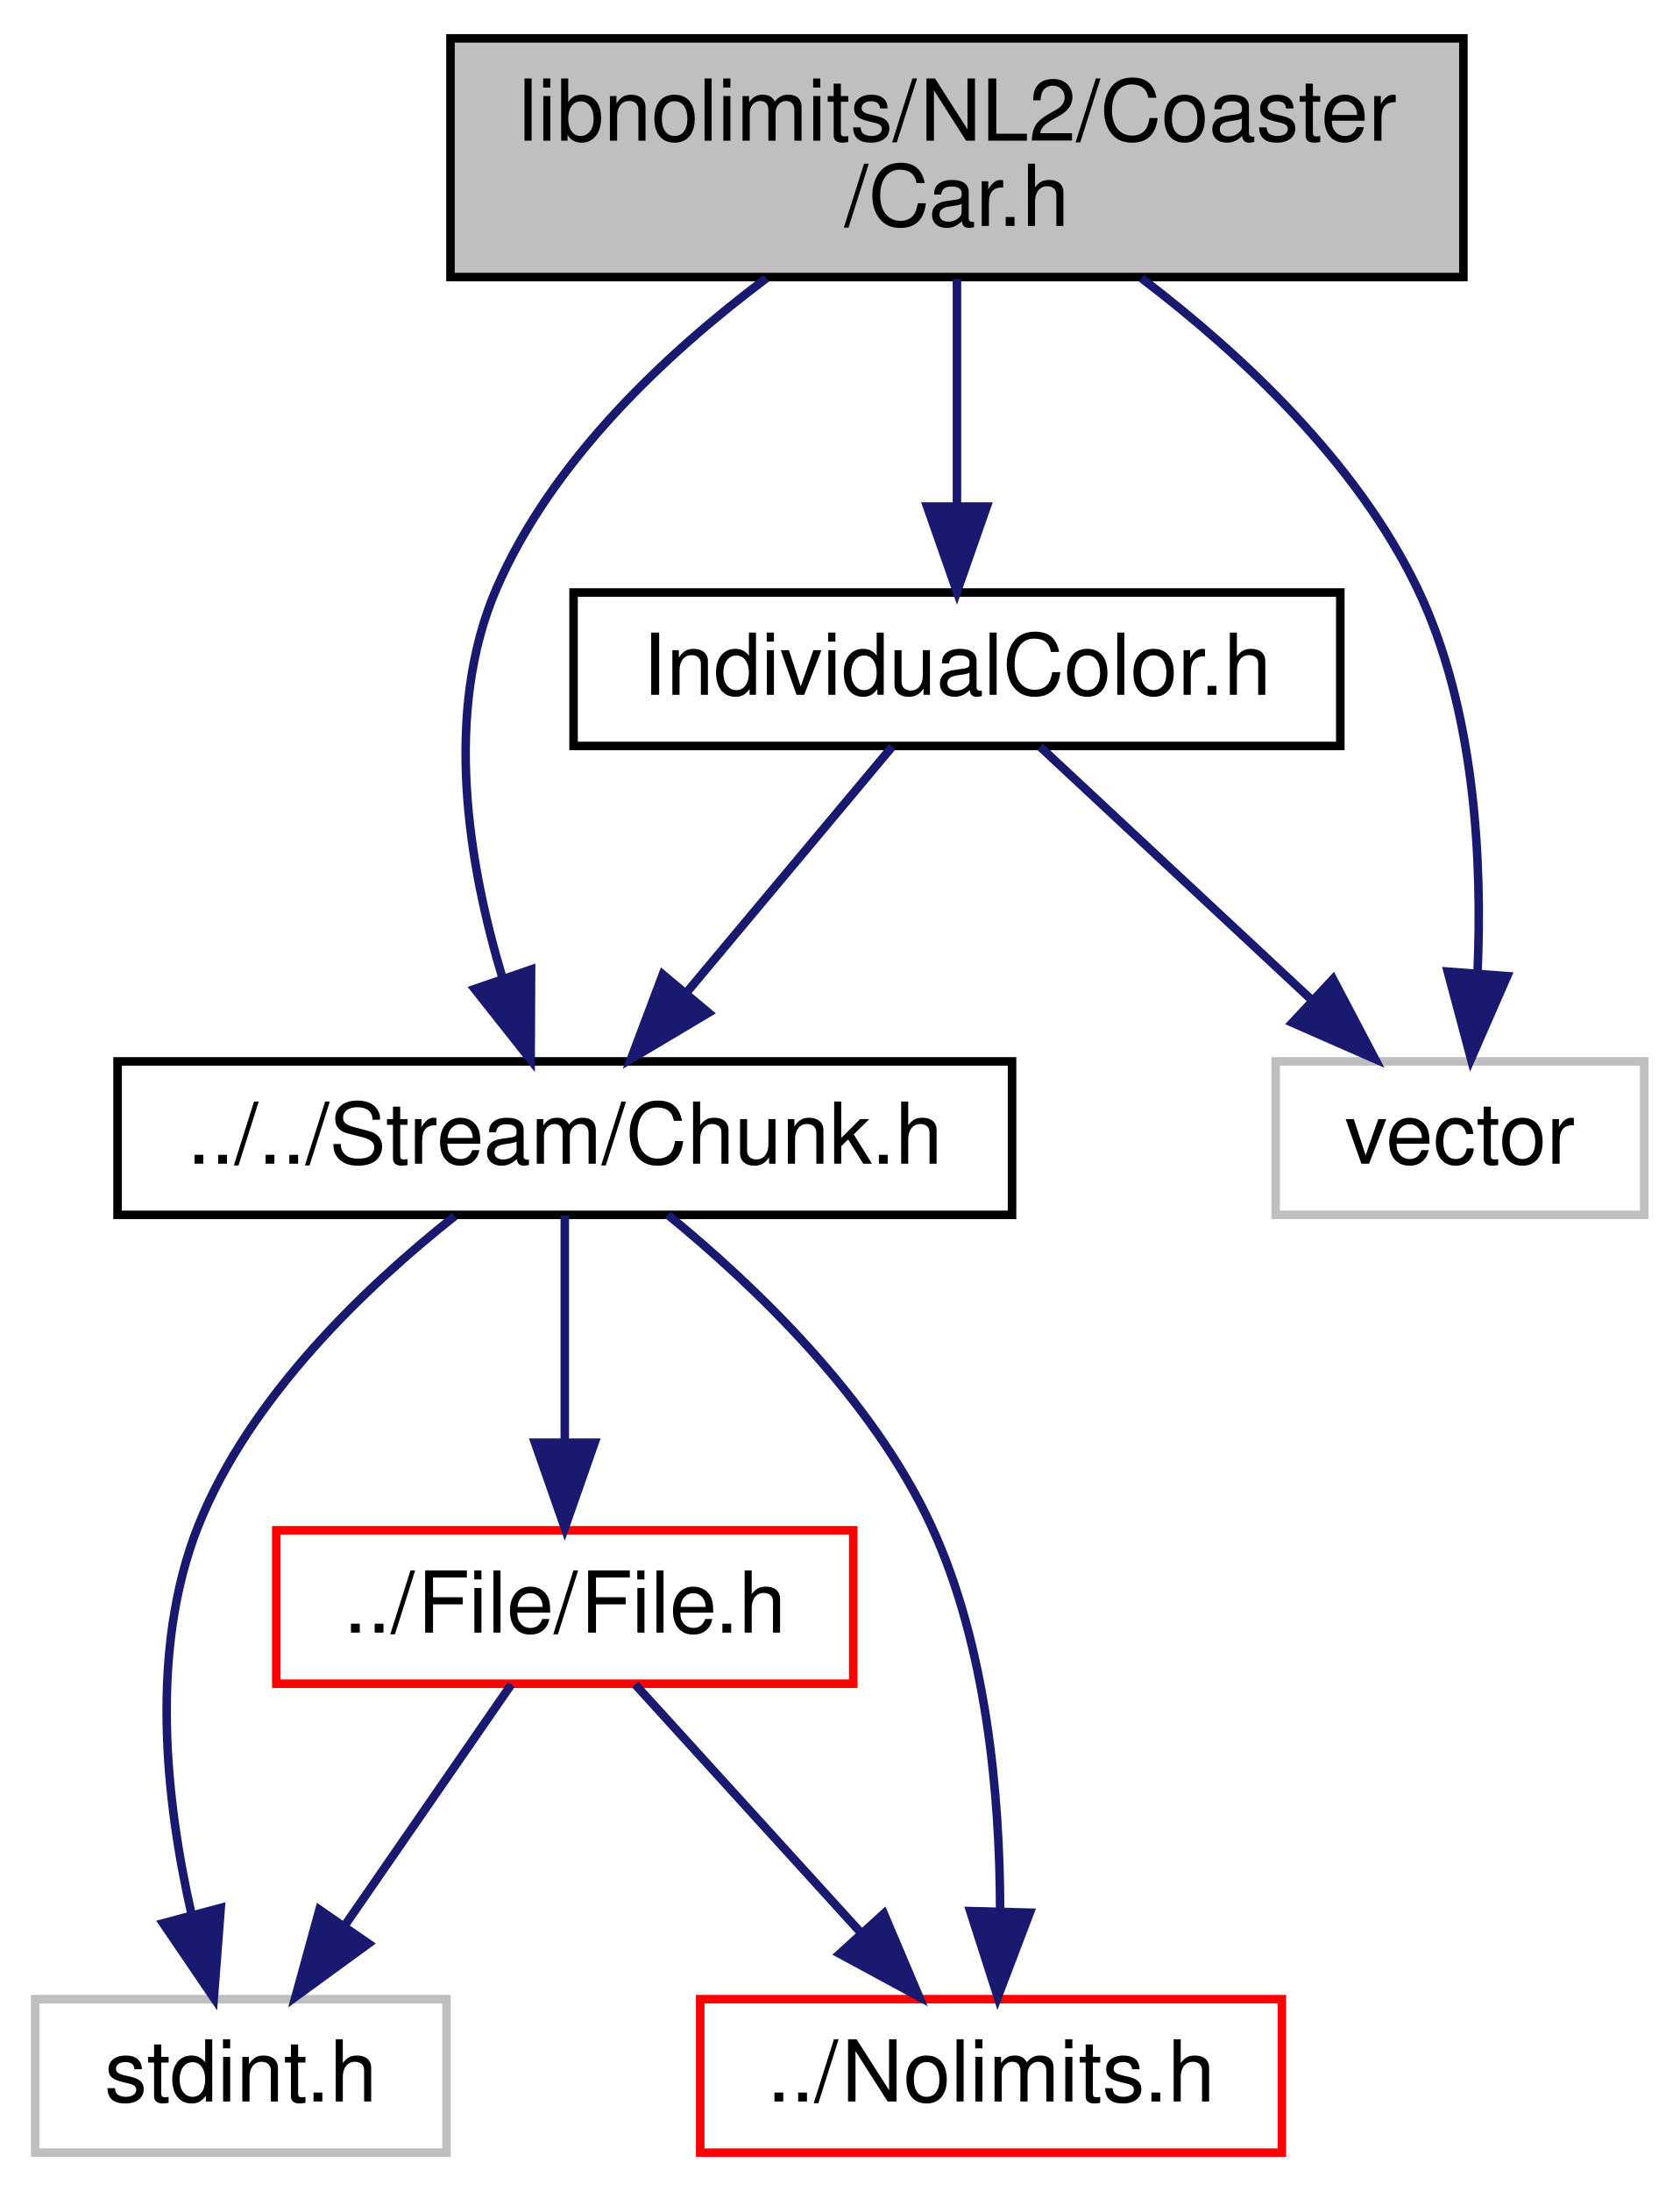
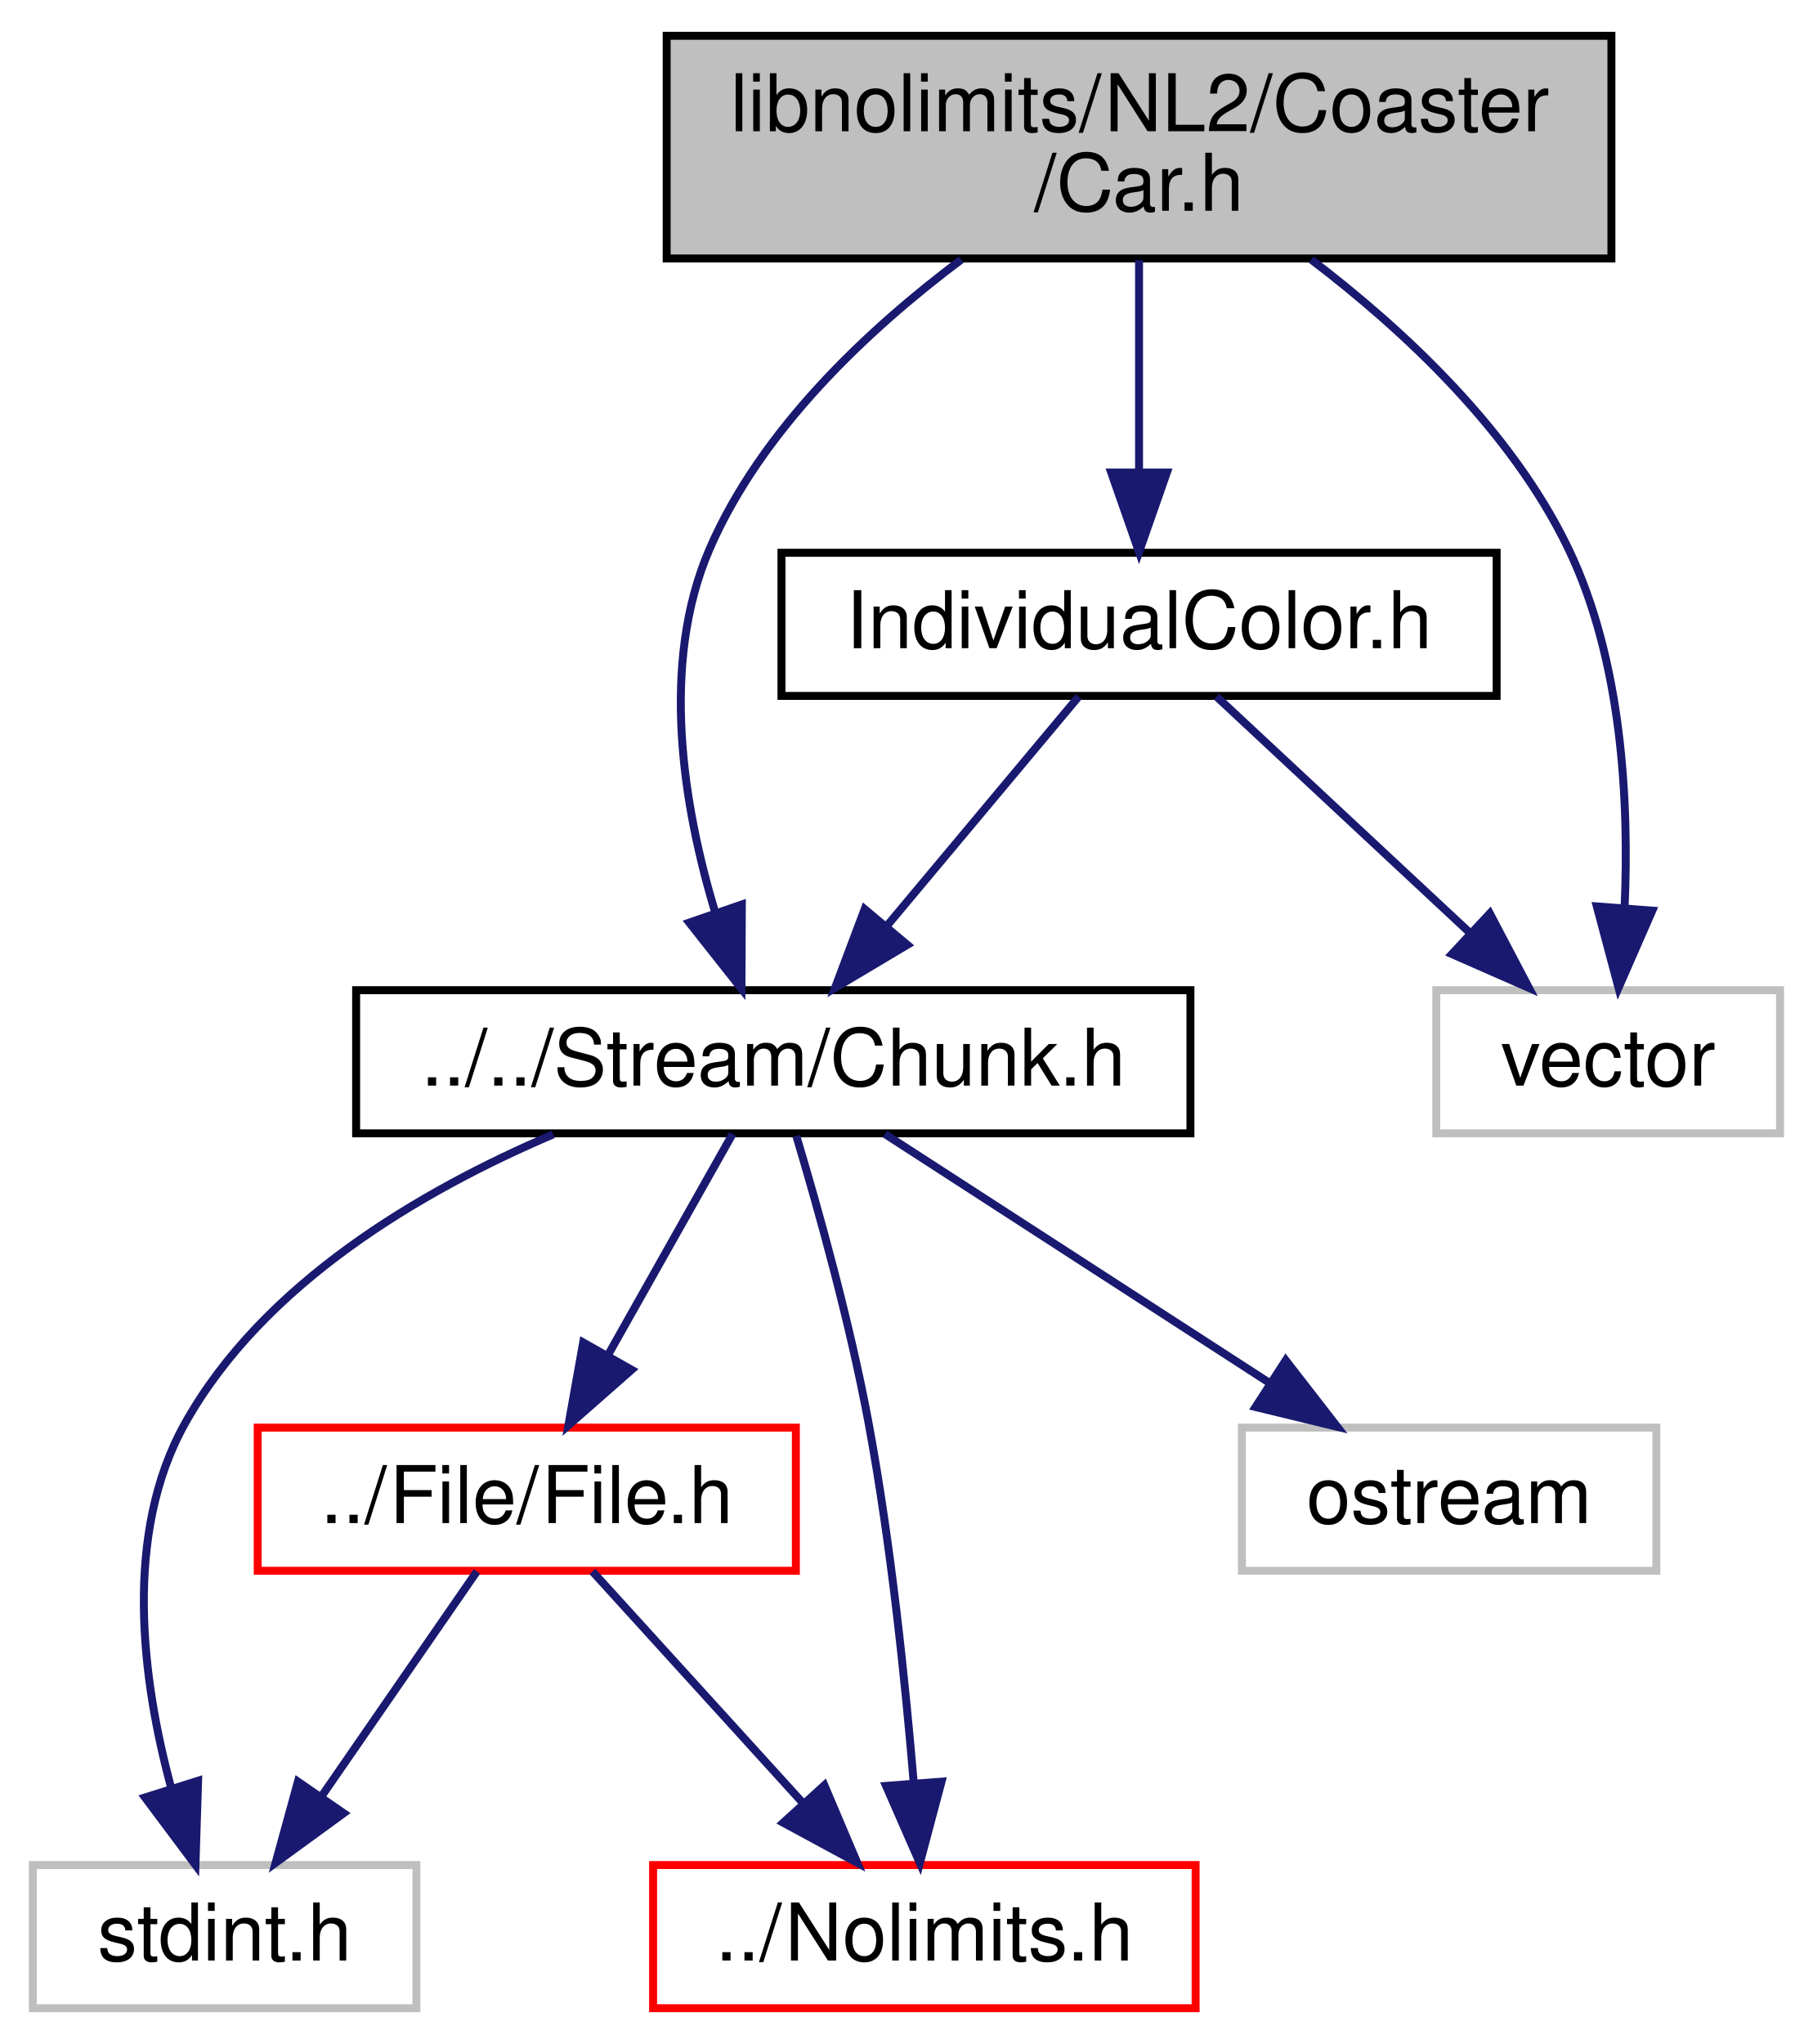
- <svg xmlns="http://www.w3.org/2000/svg" xmlns:xlink="http://www.w3.org/1999/xlink" width="197pt" height="257pt" viewBox="0.00 0.00 196.74 257.00">
+ <svg xmlns="http://www.w3.org/2000/svg" xmlns:xlink="http://www.w3.org/1999/xlink" width="228pt" height="257pt" viewBox="0.00 0.00 227.74 257.00">
  <g id="graph0" class="graph" transform="scale(1 1) rotate(0) translate(4 253)">
    <g id="node1" class="node">
-       <polygon fill="#bfbfbf" stroke="#000000" points="48.712,-220.5 48.712,-248.5 167.529,-248.5 167.529,-220.5 48.712,-220.5" />
-       <text text-anchor="start" x="56.712" y="-236.5" font-family="Helvetica,sans-Serif" font-size="10.00" fill="#000000">libnolimits/NL2/Coaster</text>
-       <text text-anchor="middle" x="108.121" y="-226.5" font-family="Helvetica,sans-Serif" font-size="10.00" fill="#000000">/Car.h</text>
+       <polygon fill="#bfbfbf" stroke="#000000" points="79.712,-220.5 79.712,-248.5 198.529,-248.5 198.529,-220.5 79.712,-220.5" />
+       <text text-anchor="start" x="87.712" y="-236.5" font-family="Helvetica,sans-Serif" font-size="10.00" fill="#000000">libnolimits/NL2/Coaster</text>
+       <text text-anchor="middle" x="139.121" y="-226.5" font-family="Helvetica,sans-Serif" font-size="10.00" fill="#000000">/Car.h</text>
    </g>
    <g id="node2" class="node">
      <g id="a_node2">
        <a xlink:href="_chunk_8h.html" target="_top" xlink:title="../../Stream/Chunk.h">
-           <polygon fill="none" stroke="#000000" points="9.658,-110.5 9.658,-128.5 114.584,-128.5 114.584,-110.5 9.658,-110.5" />
-           <text text-anchor="middle" x="62.121" y="-116.5" font-family="Helvetica,sans-Serif" font-size="10.00" fill="#000000">../../Stream/Chunk.h</text>
+           <polygon fill="none" stroke="#000000" points="40.658,-110.5 40.658,-128.5 145.583,-128.5 145.583,-110.5 40.658,-110.5" />
+           <text text-anchor="middle" x="93.121" y="-116.5" font-family="Helvetica,sans-Serif" font-size="10.00" fill="#000000">../../Stream/Chunk.h</text>
        </a>
      </g>
    </g>
    <g id="edge1" class="edge">
-       <path fill="none" stroke="#191970" d="M85.748,-220.346C73.951,-211.499 60.61,-198.954 54.121,-184 47.812,-169.462 50.833,-151.461 54.847,-138.173" />
-       <polygon fill="#191970" stroke="#191970" points="58.168,-139.278 58.118,-128.683 51.55,-136.996 58.168,-139.278" />
+       <path fill="none" stroke="#191970" d="M116.748,-220.346C104.951,-211.499 91.61,-198.954 85.121,-184 78.811,-169.462 81.833,-151.461 85.847,-138.173" />
+       <polygon fill="#191970" stroke="#191970" points="89.168,-139.278 89.118,-128.683 82.55,-136.996 89.168,-139.278" />
    </g>
-     <g id="node6" class="node">
-       <g id="a_node6">
-         <a xlink:href="_individual_color_8h.html" target="_top" xlink:title="IndividualColor.h">
-           <polygon fill="none" stroke="#000000" points="63.15,-165.5 63.15,-183.5 153.091,-183.5 153.091,-165.5 63.15,-165.5" />
-           <text text-anchor="middle" x="108.121" y="-171.5" font-family="Helvetica,sans-Serif" font-size="10.00" fill="#000000">IndividualColor.h</text>
+     <g id="node7" class="node">
+       <g id="a_node7">
+         <a xlink:href="_n_l2_2_coaster_2_individual_color_8h.html" target="_top" xlink:title="IndividualColor.h">
+           <polygon fill="none" stroke="#000000" points="94.15,-165.5 94.15,-183.5 184.091,-183.5 184.091,-165.5 94.15,-165.5" />
+           <text text-anchor="middle" x="139.121" y="-171.5" font-family="Helvetica,sans-Serif" font-size="10.00" fill="#000000">IndividualColor.h</text>
        </a>
      </g>
    </g>
-     <g id="edge7" class="edge">
-       <path fill="none" stroke="#191970" d="M108.121,-220.281C108.121,-212.378 108.121,-202.432 108.121,-193.831" />
-       <polygon fill="#191970" stroke="#191970" points="111.621,-193.584 108.121,-183.584 104.621,-193.584 111.621,-193.584" />
+     <g id="edge8" class="edge">
+       <path fill="none" stroke="#191970" d="M139.121,-220.281C139.121,-212.378 139.121,-202.432 139.121,-193.831" />
+       <polygon fill="#191970" stroke="#191970" points="142.621,-193.584 139.121,-183.584 135.621,-193.584 142.621,-193.584" />
    </g>
-     <g id="node7" class="node">
-       <polygon fill="none" stroke="#bfbfbf" points="145.505,-110.5 145.505,-128.5 188.736,-128.5 188.736,-110.5 145.505,-110.5" />
-       <text text-anchor="middle" x="167.121" y="-116.5" font-family="Helvetica,sans-Serif" font-size="10.00" fill="#000000">vector</text>
+     <g id="node8" class="node">
+       <polygon fill="none" stroke="#bfbfbf" points="176.505,-110.5 176.505,-128.5 219.736,-128.5 219.736,-110.5 176.505,-110.5" />
+       <text text-anchor="middle" x="198.121" y="-116.5" font-family="Helvetica,sans-Serif" font-size="10.00" fill="#000000">vector</text>
    </g>
-     <g id="edge10" class="edge">
-       <path fill="none" stroke="#191970" d="M129.782,-220.356C141.502,-211.433 155.002,-198.808 162.121,-184 168.888,-169.923 169.778,-152.107 169.18,-138.768" />
-       <polygon fill="#191970" stroke="#191970" points="172.67,-138.503 168.423,-128.797 165.69,-139.033 172.67,-138.503" />
+     <g id="edge11" class="edge">
+       <path fill="none" stroke="#191970" d="M160.782,-220.356C172.502,-211.433 186.002,-198.808 193.121,-184 199.888,-169.923 200.778,-152.107 200.18,-138.768" />
+       <polygon fill="#191970" stroke="#191970" points="203.67,-138.503 199.423,-128.797 196.69,-139.033 203.67,-138.503" />
    </g>
    <g id="node3" class="node">
      <g id="a_node3">
        <a xlink:href="_file_8h.html" target="_top" xlink:title="../File/File.h">
          <polygon fill="none" stroke="#ff0000" points="28.281,-55.5 28.281,-73.5 95.96,-73.5 95.96,-55.5 28.281,-55.5" />
          <text text-anchor="middle" x="62.121" y="-61.5" font-family="Helvetica,sans-Serif" font-size="10.00" fill="#000000">../File/File.h</text>
        </a>
      </g>
    </g>
    <g id="edge2" class="edge">
-       <path fill="none" stroke="#191970" d="M62.121,-110.418C62.121,-103.216 62.121,-92.896 62.121,-83.863" />
-       <polygon fill="#191970" stroke="#191970" points="65.621,-83.779 62.121,-73.779 58.621,-83.779 65.621,-83.779" />
+       <path fill="none" stroke="#191970" d="M88.002,-110.418C83.764,-102.9 77.611,-91.983 72.367,-82.68" />
+       <polygon fill="#191970" stroke="#191970" points="75.31,-80.772 67.351,-73.779 69.212,-84.21 75.31,-80.772" />
    </g>
    <g id="node4" class="node">
      <polygon fill="none" stroke="#bfbfbf" points="0,-.5 0,-18.5 48.241,-18.5 48.241,-.5 0,-.5" />
      <text text-anchor="middle" x="24.121" y="-6.5" font-family="Helvetica,sans-Serif" font-size="10.00" fill="#000000">stdint.h</text>
    </g>
-     <g id="edge5" class="edge">
-       <path fill="none" stroke="#191970" d="M49.208,-110.349C38.873,-102.166 25.146,-89.149 19.121,-74 13.348,-59.487 15.322,-41.709 18.33,-28.495" />
-       <polygon fill="#191970" stroke="#191970" points="21.763,-29.205 20.953,-18.641 14.999,-27.404 21.763,-29.205" />
+     <g id="edge6" class="edge">
+       <path fill="none" stroke="#191970" d="M65.439,-110.367C48.795,-103.279 28.982,-91.64 19.121,-74 11.336,-60.076 13.729,-41.748 17.402,-28.189" />
+       <polygon fill="#191970" stroke="#191970" points="20.784,-29.103 20.452,-18.513 14.107,-26.998 20.784,-29.103" />
    </g>
    <g id="node5" class="node">
      <g id="a_node5">
        <a xlink:href="_nolimits_8h.html" target="_top" xlink:title="../Nolimits.h">
          <polygon fill="none" stroke="#ff0000" points="78.005,-.5 78.005,-18.5 146.236,-18.5 146.236,-.5 78.005,-.5" />
          <text text-anchor="middle" x="112.121" y="-6.5" font-family="Helvetica,sans-Serif" font-size="10.00" fill="#000000">../Nolimits.h</text>
        </a>
      </g>
    </g>
-     <g id="edge6" class="edge">
-       <path fill="none" stroke="#191970" d="M74.215,-110.499C84.334,-102.227 98.194,-88.998 105.121,-74 111.622,-59.922 113.155,-42.332 113.184,-29.078" />
-       <polygon fill="#191970" stroke="#191970" points="116.674,-28.648 112.908,-18.745 109.676,-28.835 116.674,-28.648" />
+     <g id="edge5" class="edge">
+       <path fill="none" stroke="#191970" d="M96.017,-110.181C98.751,-101.049 102.772,-86.692 105.121,-74 107.911,-58.923 109.713,-41.643 110.789,-28.766" />
+       <polygon fill="#191970" stroke="#191970" points="114.282,-28.986 111.554,-18.749 107.302,-28.453 114.282,-28.986" />
+     </g>
+     <g id="node6" class="node">
+       <polygon fill="none" stroke="#bfbfbf" points="152.059,-55.5 152.059,-73.5 204.182,-73.5 204.182,-55.5 152.059,-55.5" />
+       <text text-anchor="middle" x="178.121" y="-61.5" font-family="Helvetica,sans-Serif" font-size="10.00" fill="#000000">ostream</text>
+     </g>
+     <g id="edge7" class="edge">
+       <path fill="none" stroke="#191970" d="M107.157,-110.418C120.322,-101.899 140.231,-89.017 155.615,-79.063" />
+       <polygon fill="#191970" stroke="#191970" points="157.569,-81.967 164.064,-73.596 153.767,-76.09 157.569,-81.967" />
    </g>
    <g id="edge3" class="edge">
      <path fill="none" stroke="#191970" d="M55.846,-55.418C50.542,-47.742 42.79,-36.522 36.277,-27.095" />
      <polygon fill="#191970" stroke="#191970" points="39.096,-25.017 30.532,-18.779 33.337,-28.996 39.096,-25.017" />
    </g>
    <g id="edge4" class="edge">
      <path fill="none" stroke="#191970" d="M70.377,-55.418C77.571,-47.504 88.189,-35.824 96.916,-26.225" />
      <polygon fill="#191970" stroke="#191970" points="99.548,-28.533 103.685,-18.779 94.368,-23.825 99.548,-28.533" />
    </g>
-     <g id="edge8" class="edge">
-       <path fill="none" stroke="#191970" d="M100.525,-165.418C93.972,-157.583 84.332,-146.058 76.35,-136.514" />
-       <polygon fill="#191970" stroke="#191970" points="78.982,-134.205 69.882,-128.78 73.612,-138.696 78.982,-134.205" />
+     <g id="edge9" class="edge">
+       <path fill="none" stroke="#191970" d="M131.525,-165.418C124.972,-157.583 115.332,-146.058 107.35,-136.514" />
+       <polygon fill="#191970" stroke="#191970" points="109.982,-134.205 100.882,-128.78 104.612,-138.696 109.982,-134.205" />
    </g>
-     <g id="edge9" class="edge">
-       <path fill="none" stroke="#191970" d="M117.863,-165.418C126.522,-157.346 139.385,-145.356 149.794,-135.652" />
-       <polygon fill="#191970" stroke="#191970" points="152.238,-138.158 157.166,-128.78 147.465,-133.038 152.238,-138.158" />
+     <g id="edge10" class="edge">
+       <path fill="none" stroke="#191970" d="M148.863,-165.418C157.522,-157.346 170.385,-145.356 180.794,-135.652" />
+       <polygon fill="#191970" stroke="#191970" points="183.238,-138.158 188.166,-128.78 178.465,-133.038 183.238,-138.158" />
    </g>
  </g>
</svg>
